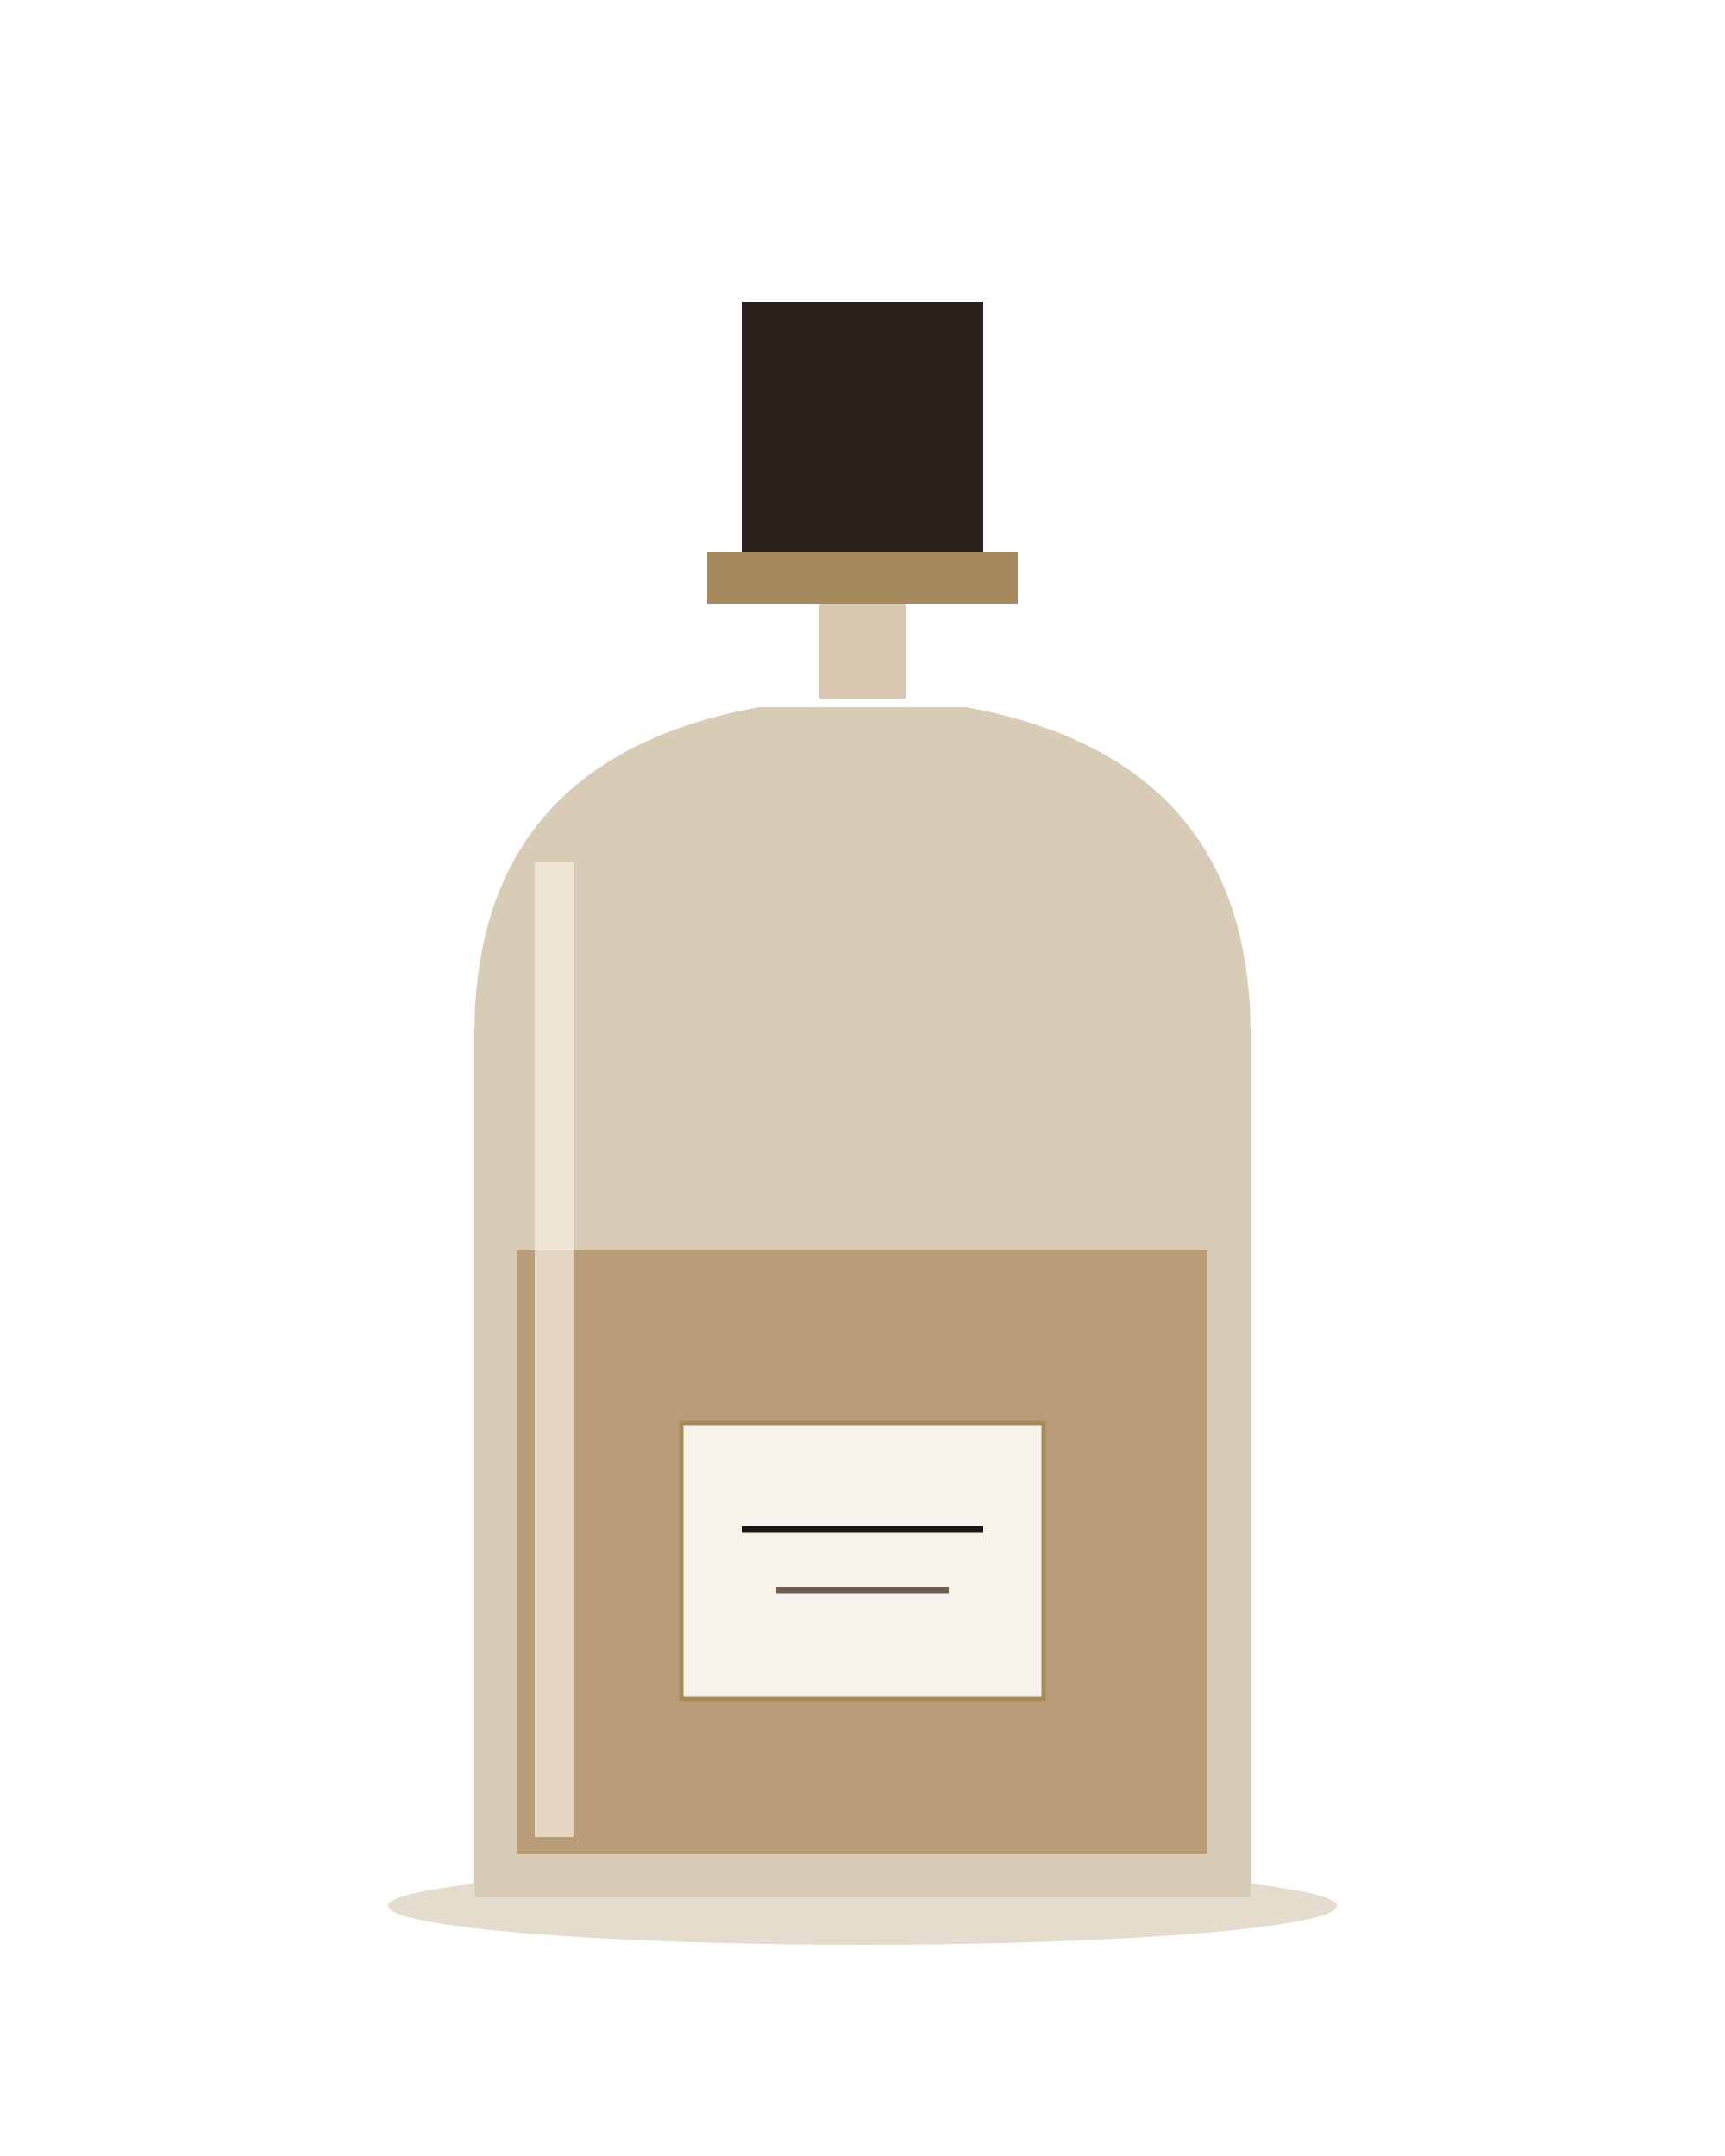
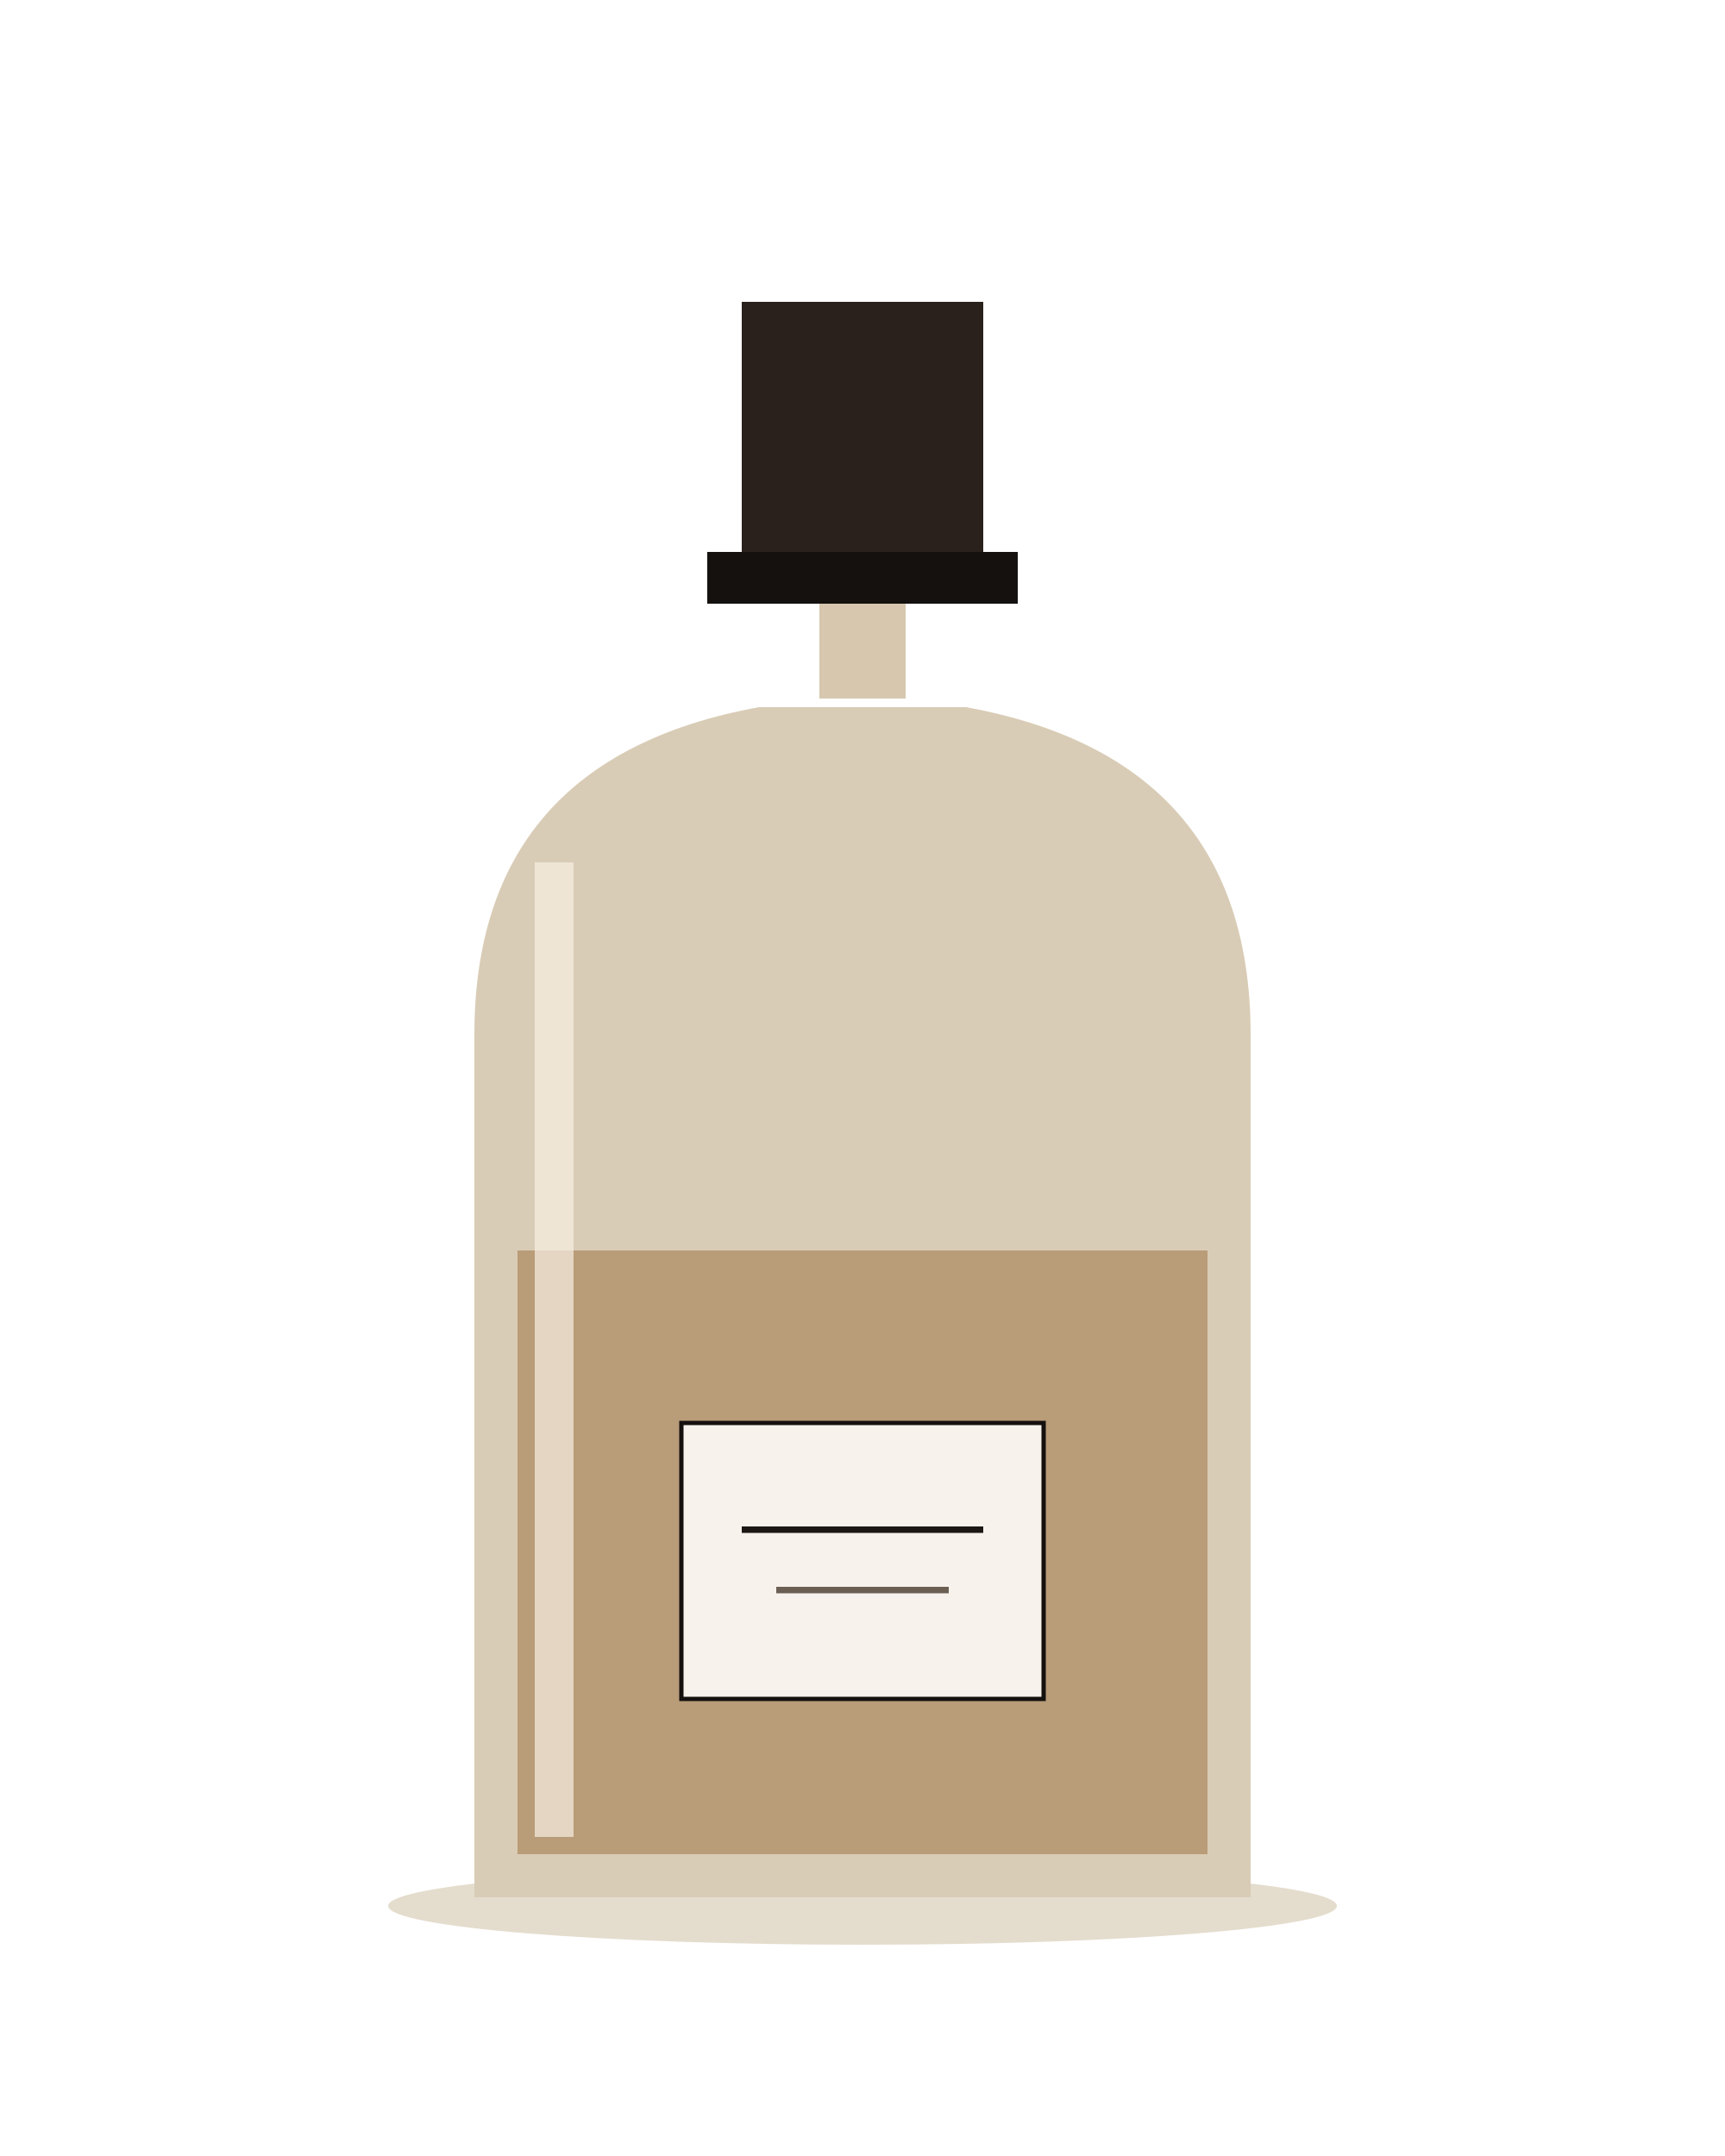
<svg xmlns="http://www.w3.org/2000/svg" viewBox="0 0 400 500" width="400" height="500" role="img" aria-label="Bottle placeholder">
  <rect width="400" height="500" fill="#ffffff" />
  <ellipse cx="200" cy="442" rx="110" ry="9" fill="#e4dccd" />
  <rect x="172" y="70" width="56" height="64" fill="#2a211c" />
-   <rect x="164" y="128" width="72" height="12" fill="#a68a5b" />
+   <rect x="164" y="128" width="72" height="12" fill="#14110f" />
  <rect x="190" y="140" width="20" height="22" fill="#d6c7ae" />
  <path d="M110 440 V240 Q110 176 176 164 H224 Q290 176 290 240 V440 Z" fill="#d9ccb6" />
  <rect x="120" y="290" width="160" height="140" fill="#b99c78" />
  <rect x="124" y="200" width="9" height="226" fill="#f6efe2" opacity="0.7" />
  <rect x="158" y="330" width="84" height="64" fill="#f7f3ec" />
-   <rect x="158" y="330" width="84" height="64" fill="none" stroke="#a68a5b" />
+   <rect x="158" y="330" width="84" height="64" fill="none" stroke="#14110f" />
  <rect x="172" y="354" width="56" height="1.5" fill="#1c1714" />
  <rect x="180" y="368" width="40" height="1.5" fill="#6b5f54" />
</svg>
